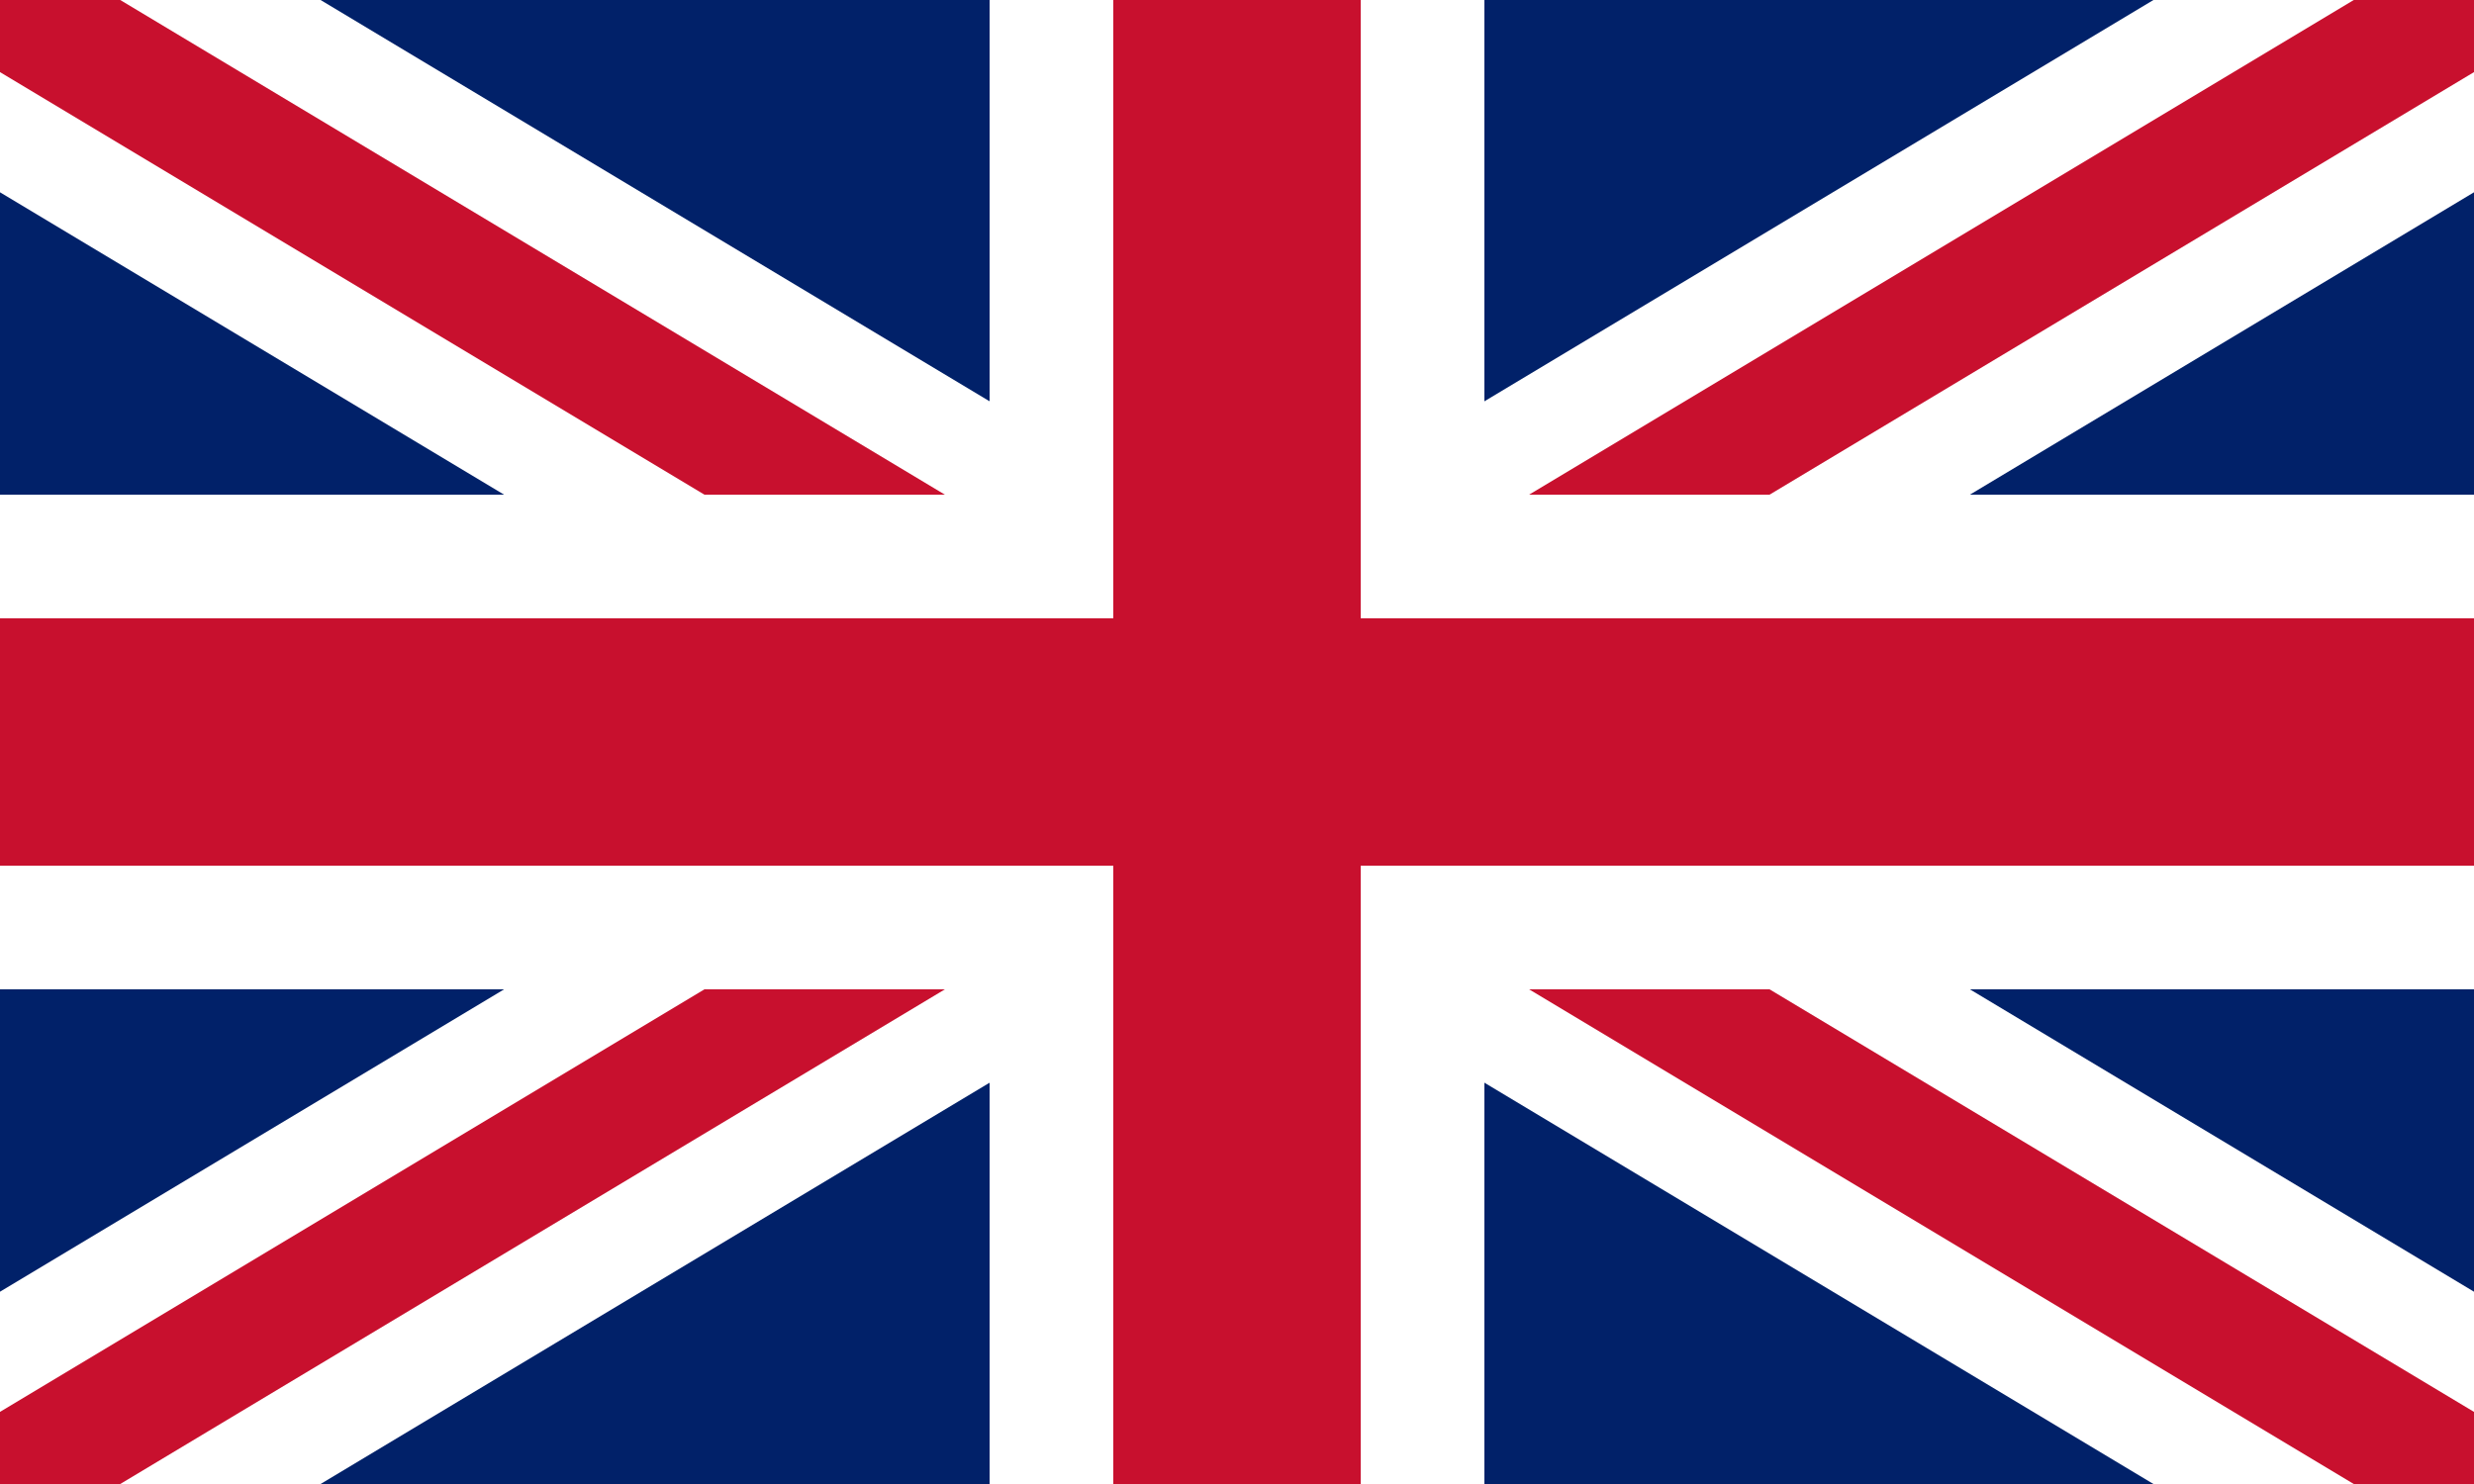
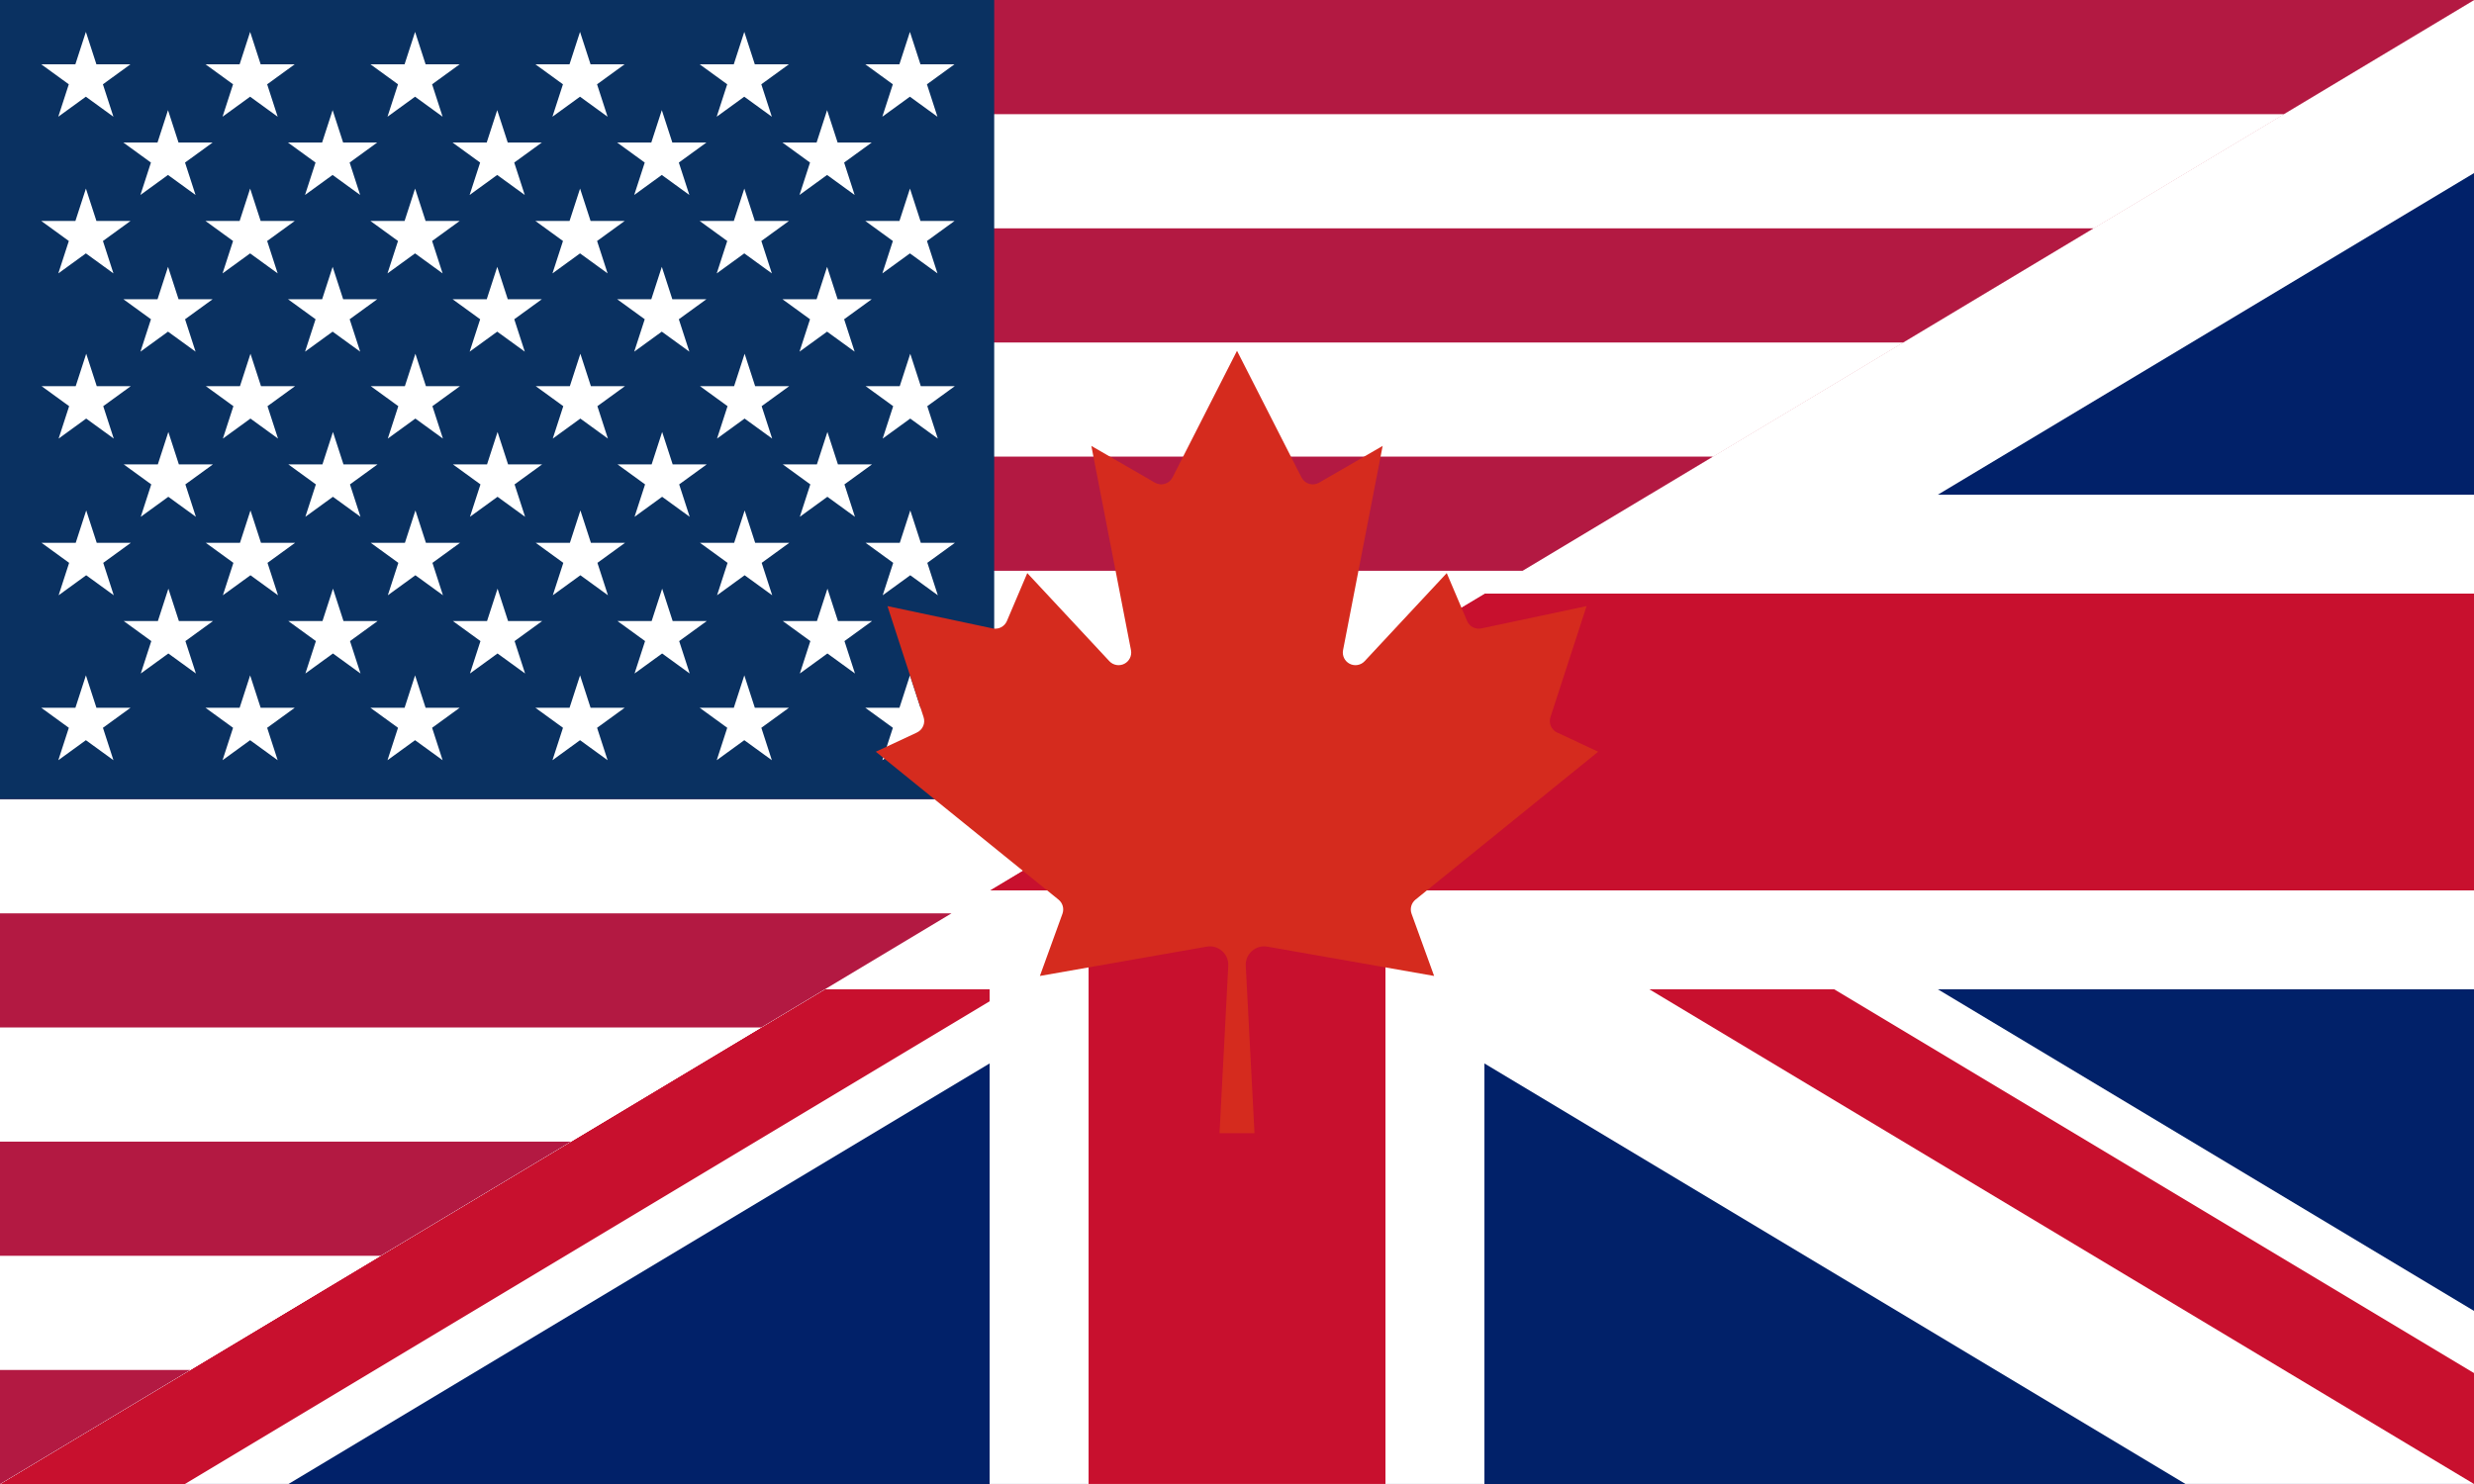
- <svg xmlns="http://www.w3.org/2000/svg" viewBox="0 0 60 36" role="img" aria-labelledby="title">
-   <rect width="60" height="36" fill="#012169" />
-   <path d="M0 0 60 36M60 0 0 36" stroke="#fff" stroke-width="8" />
-   <path d="M0 0 60 36M60 0 0 36" stroke="#c8102e" stroke-width="3" />
-   <path d="M30 0v36M0 18h60" stroke="#fff" stroke-width="12" />
-   <path d="M30 0v36M0 18h60" stroke="#c8102e" stroke-width="6" />
+ <svg xmlns="http://www.w3.org/2000/svg" width="1000" height="600" viewBox="0 0 1000 600">
+   <defs>
+     <clipPath clipPathUnits="userSpaceOnUse" id="c">
+       <path style="opacity:1;fill:#fff;fill-opacity:1;fill-rule:evenodd;stroke:none;stroke-width:41.786;stroke-linecap:butt;stroke-linejoin:miter;stroke-miterlimit:4;stroke-dasharray:none;stroke-opacity:1" d="M0 0v9750L18525 0z" />
+     </clipPath>
+     <clipPath id="a">
+       <path d="M-.948-.947v31.2h52v-31.2z" fill="#012169" style="stroke-width:1.04" />
+     </clipPath>
+     <clipPath id="d">
+       <path class="cls-5" style="fill:none" d="M0 0h720v432H0z" />
+     </clipPath>
+     <g id="cone">
+       <polygon id="triangle" points="0,0 0,1 .5,1" transform="translate(0,-1) rotate(18)" />
+       <polygon id="use10" points="0,0 0,1 .5,1" transform="matrix(-0.9510565, 0.309017, 0.309017, 0.9510565, 0, -1)" />
+     </g>
+     <g id="star" transform="translate(1235,1050) scale(300.3)" fill="white">
+       <g id="use13">
+         <polygon points="0,0 0,1 .5,1" transform="translate(0,-1) rotate(18)" />
+         <polygon points="0,0 0,1 .5,1" transform="matrix(-0.9510565, 0.309017, 0.309017, 0.9510565, 0, -1)" />
+       </g>
+       <g id="use15" transform="matrix(0.309017, 0.9510565, -0.9510565, 0.309017, 0, 0)">
+         <polygon points="0,0 0,1 .5,1" transform="translate(0,-1) rotate(18)" />
+         <polygon points="0,0 0,1 .5,1" transform="matrix(-0.9510565, 0.309017, 0.309017, 0.9510565, 0, -1)" />
+       </g>
+       <g id="use17" transform="matrix(0.309017, -0.9510565, 0.9510565, 0.309017, 0, 0)">
+         <polygon points="0,0 0,1 .5,1" transform="translate(0,-1) rotate(18)" />
+         <polygon points="0,0 0,1 .5,1" transform="matrix(-0.9510565, 0.309017, 0.309017, 0.9510565, 0, -1)" />
+       </g>
+       <g id="use19" transform="matrix(-0.809017, 0.5877853, -0.5877853, -0.809017, 0, 0)">
+         <polygon points="0,0 0,1 .5,1" transform="translate(0,-1) rotate(18)" />
+         <polygon points="0,0 0,1 .5,1" transform="matrix(-0.9510565, 0.309017, 0.309017, 0.9510565, 0, -1)" />
+       </g>
+       <g id="use21" transform="matrix(-0.809017, -0.5877853, 0.5877853, -0.809017, 0, 0)">
+         <polygon points="0,0 0,1 .5,1" transform="translate(0,-1) rotate(18)" />
+         <polygon points="0,0 0,1 .5,1" transform="matrix(-0.9510565, 0.309017, 0.309017, 0.9510565, 0, -1)" />
+       </g>
+     </g>
+     <g id="even_star_row">
+       <g id="star 1 even row" transform="matrix(300.3, 0, 0, 300.3, 1235, 1050)" fill="white">
+         <g>
+           <polygon points="0,0 0,1 .5,1" transform="translate(0,-1) rotate(18)" />
+           <polygon points="0,0 0,1 .5,1" transform="matrix(-0.9510565, 0.309017, 0.309017, 0.9510565, 0, -1)" />
+         </g>
+         <g transform="matrix(0.309017, 0.9510565, -0.9510565, 0.309017, 0, 0)">
+           <polygon points="0,0 0,1 .5,1" transform="translate(0,-1) rotate(18)" />
+           <polygon points="0,0 0,1 .5,1" transform="matrix(-0.9510565, 0.309017, 0.309017, 0.9510565, 0, -1)" />
+         </g>
+         <g transform="matrix(0.309017, -0.9510565, 0.9510565, 0.309017, 0, 0)">
+           <polygon points="0,0 0,1 .5,1" transform="translate(0,-1) rotate(18)" />
+           <polygon points="0,0 0,1 .5,1" transform="matrix(-0.9510565, 0.309017, 0.309017, 0.9510565, 0, -1)" />
+         </g>
+         <g transform="matrix(-0.809017, 0.5877853, -0.5877853, -0.809017, 0, 0)">
+           <polygon points="0,0 0,1 .5,1" transform="translate(0,-1) rotate(18)" />
+           <polygon points="0,0 0,1 .5,1" transform="matrix(-0.9510565, 0.309017, 0.309017, 0.9510565, 0, -1)" />
+         </g>
+         <g transform="matrix(-0.809017, -0.5877853, 0.5877853, -0.809017, 0, 0)">
+           <polygon points="0,0 0,1 .5,1" transform="translate(0,-1) rotate(18)" />
+           <polygon points="0,0 0,1 .5,1" transform="matrix(-0.9510565, 0.309017, 0.309017, 0.9510565, 0, -1)" />
+         </g>
+       </g>
+       <g id="star 2 even row" transform="matrix(300.3, 0, 0, 300.3, 372105.485, 1050)" fill="white">
+         <g>
+           <polygon points="0,0 0,1 .5,1" transform="translate(0,-1) rotate(18)" />
+           <polygon points="0,0 0,1 .5,1" transform="matrix(-0.9510565, 0.309017, 0.309017, 0.9510565, 0, -1)" />
+         </g>
+         <g transform="matrix(0.309017, 0.9510565, -0.9510565, 0.309017, 0, 0)">
+           <polygon points="0,0 0,1 .5,1" transform="translate(0,-1) rotate(18)" />
+           <polygon points="0,0 0,1 .5,1" transform="matrix(-0.9510565, 0.309017, 0.309017, 0.9510565, 0, -1)" />
+         </g>
+         <g transform="matrix(0.309017, -0.9510565, 0.9510565, 0.309017, 0, 0)">
+           <polygon points="0,0 0,1 .5,1" transform="translate(0,-1) rotate(18)" />
+           <polygon points="0,0 0,1 .5,1" transform="matrix(-0.9510565, 0.309017, 0.309017, 0.9510565, 0, -1)" />
+         </g>
+         <g transform="matrix(-0.809017, 0.5877853, -0.5877853, -0.809017, 0, 0)">
+           <polygon points="0,0 0,1 .5,1" transform="translate(0,-1) rotate(18)" />
+           <polygon points="0,0 0,1 .5,1" transform="matrix(-0.9510565, 0.309017, 0.309017, 0.9510565, 0, -1)" />
+         </g>
+         <g transform="matrix(-0.809017, -0.5877853, 0.5877853, -0.809017, 0, 0)">
+           <polygon points="0,0 0,1 .5,1" transform="translate(0,-1) rotate(18)" />
+           <polygon points="0,0 0,1 .5,1" transform="matrix(-0.9510565, 0.309017, 0.309017, 0.9510565, 0, -1)" />
+         </g>
+       </g>
+       <g id="star 3 even row" transform="matrix(300.3, 0, 0, 300.3, 742975.97, 1050)" fill="white">
+         <g>
+           <polygon points="0,0 0,1 .5,1" transform="translate(0,-1) rotate(18)" />
+           <polygon points="0,0 0,1 .5,1" transform="matrix(-0.9510565, 0.309017, 0.309017, 0.9510565, 0, -1)" />
+         </g>
+         <g transform="matrix(0.309017, 0.9510565, -0.9510565, 0.309017, 0, 0)">
+           <polygon points="0,0 0,1 .5,1" transform="translate(0,-1) rotate(18)" />
+           <polygon points="0,0 0,1 .5,1" transform="matrix(-0.9510565, 0.309017, 0.309017, 0.9510565, 0, -1)" />
+         </g>
+         <g transform="matrix(0.309017, -0.9510565, 0.9510565, 0.309017, 0, 0)">
+           <polygon points="0,0 0,1 .5,1" transform="translate(0,-1) rotate(18)" />
+           <polygon points="0,0 0,1 .5,1" transform="matrix(-0.9510565, 0.309017, 0.309017, 0.9510565, 0, -1)" />
+         </g>
+         <g transform="matrix(-0.809017, 0.5877853, -0.5877853, -0.809017, 0, 0)">
+           <polygon points="0,0 0,1 .5,1" transform="translate(0,-1) rotate(18)" />
+           <polygon points="0,0 0,1 .5,1" transform="matrix(-0.9510565, 0.309017, 0.309017, 0.9510565, 0, -1)" />
+         </g>
+         <g transform="matrix(-0.809017, -0.5877853, 0.5877853, -0.809017, 0, 0)">
+           <polygon points="0,0 0,1 .5,1" transform="translate(0,-1) rotate(18)" />
+           <polygon points="0,0 0,1 .5,1" transform="matrix(-0.9510565, 0.309017, 0.309017, 0.9510565, 0, -1)" />
+         </g>
+       </g>
+       <g id="star 4 even row" transform="matrix(300.3, 0, 0, 300.3, 1113846.455, 1050)" fill="white">
+         <g>
+           <polygon points="0,0 0,1 .5,1" transform="translate(0,-1) rotate(18)" />
+           <polygon points="0,0 0,1 .5,1" transform="matrix(-0.9510565, 0.309017, 0.309017, 0.9510565, 0, -1)" />
+         </g>
+         <g transform="matrix(0.309017, 0.9510565, -0.9510565, 0.309017, 0, 0)">
+           <polygon points="0,0 0,1 .5,1" transform="translate(0,-1) rotate(18)" />
+           <polygon points="0,0 0,1 .5,1" transform="matrix(-0.9510565, 0.309017, 0.309017, 0.9510565, 0, -1)" />
+         </g>
+         <g transform="matrix(0.309017, -0.9510565, 0.9510565, 0.309017, 0, 0)">
+           <polygon points="0,0 0,1 .5,1" transform="translate(0,-1) rotate(18)" />
+           <polygon points="0,0 0,1 .5,1" transform="matrix(-0.9510565, 0.309017, 0.309017, 0.9510565, 0, -1)" />
+         </g>
+         <g transform="matrix(-0.809017, 0.5877853, -0.5877853, -0.809017, 0, 0)">
+           <polygon points="0,0 0,1 .5,1" transform="translate(0,-1) rotate(18)" />
+           <polygon points="0,0 0,1 .5,1" transform="matrix(-0.9510565, 0.309017, 0.309017, 0.9510565, 0, -1)" />
+         </g>
+         <g transform="matrix(-0.809017, -0.5877853, 0.5877853, -0.809017, 0, 0)">
+           <polygon points="0,0 0,1 .5,1" transform="translate(0,-1) rotate(18)" />
+           <polygon points="0,0 0,1 .5,1" transform="matrix(-0.9510565, 0.309017, 0.309017, 0.9510565, 0, -1)" />
+         </g>
+       </g>
+       <g id="star 5 even row" transform="matrix(300.3, 0, 0, 300.3, 1484716.94, 1050)" fill="white">
+         <g>
+           <polygon points="0,0 0,1 .5,1" transform="translate(0,-1) rotate(18)" />
+           <polygon points="0,0 0,1 .5,1" transform="matrix(-0.9510565, 0.309017, 0.309017, 0.9510565, 0, -1)" />
+         </g>
+         <g transform="matrix(0.309017, 0.9510565, -0.9510565, 0.309017, 0, 0)">
+           <polygon points="0,0 0,1 .5,1" transform="translate(0,-1) rotate(18)" />
+           <polygon points="0,0 0,1 .5,1" transform="matrix(-0.9510565, 0.309017, 0.309017, 0.9510565, 0, -1)" />
+         </g>
+         <g transform="matrix(0.309017, -0.9510565, 0.9510565, 0.309017, 0, 0)">
+           <polygon points="0,0 0,1 .5,1" transform="translate(0,-1) rotate(18)" />
+           <polygon points="0,0 0,1 .5,1" transform="matrix(-0.9510565, 0.309017, 0.309017, 0.9510565, 0, -1)" />
+         </g>
+         <g transform="matrix(-0.809017, 0.5877853, -0.5877853, -0.809017, 0, 0)">
+           <polygon points="0,0 0,1 .5,1" transform="translate(0,-1) rotate(18)" />
+           <polygon points="0,0 0,1 .5,1" transform="matrix(-0.9510565, 0.309017, 0.309017, 0.9510565, 0, -1)" />
+         </g>
+         <g transform="matrix(-0.809017, -0.5877853, 0.5877853, -0.809017, 0, 0)">
+           <polygon points="0,0 0,1 .5,1" transform="translate(0,-1) rotate(18)" />
+           <polygon points="0,0 0,1 .5,1" transform="matrix(-0.9510565, 0.309017, 0.309017, 0.9510565, 0, -1)" />
+         </g>
+       </g>
+     </g>
+     <g id="odd_star_row">
+       <g id="last 5 stars odd row" transform="matrix(1, 0, 0, 1, 617.5, -525)">
+         <g transform="matrix(300.3, 0, 0, 300.3, 1235, 1050)" fill="white">
+           <g>
+             <polygon points="0,0 0,1 .5,1" transform="translate(0,-1) rotate(18)" />
+             <polygon points="0,0 0,1 .5,1" transform="matrix(-0.9510565, 0.309017, 0.309017, 0.9510565, 0, -1)" />
+           </g>
+           <g transform="matrix(0.309017, 0.9510565, -0.9510565, 0.309017, 0, 0)">
+             <polygon points="0,0 0,1 .5,1" transform="translate(0,-1) rotate(18)" />
+             <polygon points="0,0 0,1 .5,1" transform="matrix(-0.9510565, 0.309017, 0.309017, 0.9510565, 0, -1)" />
+           </g>
+           <g transform="matrix(0.309017, -0.9510565, 0.9510565, 0.309017, 0, 0)">
+             <polygon points="0,0 0,1 .5,1" transform="translate(0,-1) rotate(18)" />
+             <polygon points="0,0 0,1 .5,1" transform="matrix(-0.9510565, 0.309017, 0.309017, 0.9510565, 0, -1)" />
+           </g>
+           <g transform="matrix(-0.809017, 0.5877853, -0.5877853, -0.809017, 0, 0)">
+             <polygon points="0,0 0,1 .5,1" transform="translate(0,-1) rotate(18)" />
+             <polygon points="0,0 0,1 .5,1" transform="matrix(-0.9510565, 0.309017, 0.309017, 0.9510565, 0, -1)" />
+           </g>
+           <g transform="matrix(-0.809017, -0.5877853, 0.5877853, -0.809017, 0, 0)">
+             <polygon points="0,0 0,1 .5,1" transform="translate(0,-1) rotate(18)" />
+             <polygon points="0,0 0,1 .5,1" transform="matrix(-0.9510565, 0.309017, 0.309017, 0.9510565, 0, -1)" />
+           </g>
+         </g>
+         <g transform="matrix(300.3, 0, 0, 300.3, 372105.485, 1050)" fill="white">
+           <g>
+             <polygon points="0,0 0,1 .5,1" transform="translate(0,-1) rotate(18)" />
+             <polygon points="0,0 0,1 .5,1" transform="matrix(-0.9510565, 0.309017, 0.309017, 0.9510565, 0, -1)" />
+           </g>
+           <g transform="matrix(0.309017, 0.9510565, -0.9510565, 0.309017, 0, 0)">
+             <polygon points="0,0 0,1 .5,1" transform="translate(0,-1) rotate(18)" />
+             <polygon points="0,0 0,1 .5,1" transform="matrix(-0.9510565, 0.309017, 0.309017, 0.9510565, 0, -1)" />
+           </g>
+           <g transform="matrix(0.309017, -0.9510565, 0.9510565, 0.309017, 0, 0)">
+             <polygon points="0,0 0,1 .5,1" transform="translate(0,-1) rotate(18)" />
+             <polygon points="0,0 0,1 .5,1" transform="matrix(-0.9510565, 0.309017, 0.309017, 0.9510565, 0, -1)" />
+           </g>
+           <g transform="matrix(-0.809017, 0.5877853, -0.5877853, -0.809017, 0, 0)">
+             <polygon points="0,0 0,1 .5,1" transform="translate(0,-1) rotate(18)" />
+             <polygon points="0,0 0,1 .5,1" transform="matrix(-0.9510565, 0.309017, 0.309017, 0.9510565, 0, -1)" />
+           </g>
+           <g transform="matrix(-0.809017, -0.5877853, 0.5877853, -0.809017, 0, 0)">
+             <polygon points="0,0 0,1 .5,1" transform="translate(0,-1) rotate(18)" />
+             <polygon points="0,0 0,1 .5,1" transform="matrix(-0.9510565, 0.309017, 0.309017, 0.9510565, 0, -1)" />
+           </g>
+         </g>
+         <g transform="matrix(300.3, 0, 0, 300.3, 742975.97, 1050)" fill="white">
+           <g>
+             <polygon points="0,0 0,1 .5,1" transform="translate(0,-1) rotate(18)" />
+             <polygon points="0,0 0,1 .5,1" transform="matrix(-0.9510565, 0.309017, 0.309017, 0.9510565, 0, -1)" />
+           </g>
+           <g transform="matrix(0.309017, 0.9510565, -0.9510565, 0.309017, 0, 0)">
+             <polygon points="0,0 0,1 .5,1" transform="translate(0,-1) rotate(18)" />
+             <polygon points="0,0 0,1 .5,1" transform="matrix(-0.9510565, 0.309017, 0.309017, 0.9510565, 0, -1)" />
+           </g>
+           <g transform="matrix(0.309017, -0.9510565, 0.9510565, 0.309017, 0, 0)">
+             <polygon points="0,0 0,1 .5,1" transform="translate(0,-1) rotate(18)" />
+             <polygon points="0,0 0,1 .5,1" transform="matrix(-0.9510565, 0.309017, 0.309017, 0.9510565, 0, -1)" />
+           </g>
+           <g transform="matrix(-0.809017, 0.5877853, -0.5877853, -0.809017, 0, 0)">
+             <polygon points="0,0 0,1 .5,1" transform="translate(0,-1) rotate(18)" />
+             <polygon points="0,0 0,1 .5,1" transform="matrix(-0.9510565, 0.309017, 0.309017, 0.9510565, 0, -1)" />
+           </g>
+           <g transform="matrix(-0.809017, -0.5877853, 0.5877853, -0.809017, 0, 0)">
+             <polygon points="0,0 0,1 .5,1" transform="translate(0,-1) rotate(18)" />
+             <polygon points="0,0 0,1 .5,1" transform="matrix(-0.9510565, 0.309017, 0.309017, 0.9510565, 0, -1)" />
+           </g>
+         </g>
+         <g transform="matrix(300.3, 0, 0, 300.3, 1113846.455, 1050)" fill="white">
+           <g>
+             <polygon points="0,0 0,1 .5,1" transform="translate(0,-1) rotate(18)" />
+             <polygon points="0,0 0,1 .5,1" transform="matrix(-0.9510565, 0.309017, 0.309017, 0.9510565, 0, -1)" />
+           </g>
+           <g transform="matrix(0.309017, 0.9510565, -0.9510565, 0.309017, 0, 0)">
+             <polygon points="0,0 0,1 .5,1" transform="translate(0,-1) rotate(18)" />
+             <polygon points="0,0 0,1 .5,1" transform="matrix(-0.9510565, 0.309017, 0.309017, 0.9510565, 0, -1)" />
+           </g>
+           <g transform="matrix(0.309017, -0.9510565, 0.9510565, 0.309017, 0, 0)">
+             <polygon points="0,0 0,1 .5,1" transform="translate(0,-1) rotate(18)" />
+             <polygon points="0,0 0,1 .5,1" transform="matrix(-0.9510565, 0.309017, 0.309017, 0.9510565, 0, -1)" />
+           </g>
+           <g transform="matrix(-0.809017, 0.5877853, -0.5877853, -0.809017, 0, 0)">
+             <polygon points="0,0 0,1 .5,1" transform="translate(0,-1) rotate(18)" />
+             <polygon points="0,0 0,1 .5,1" transform="matrix(-0.9510565, 0.309017, 0.309017, 0.9510565, 0, -1)" />
+           </g>
+           <g transform="matrix(-0.809017, -0.5877853, 0.5877853, -0.809017, 0, 0)">
+             <polygon points="0,0 0,1 .5,1" transform="translate(0,-1) rotate(18)" />
+             <polygon points="0,0 0,1 .5,1" transform="matrix(-0.9510565, 0.309017, 0.309017, 0.9510565, 0, -1)" />
+           </g>
+         </g>
+         <g transform="matrix(300.3, 0, 0, 300.3, 1484716.94, 1050)" fill="white">
+           <g>
+             <polygon points="0,0 0,1 .5,1" transform="translate(0,-1) rotate(18)" />
+             <polygon points="0,0 0,1 .5,1" transform="matrix(-0.9510565, 0.309017, 0.309017, 0.9510565, 0, -1)" />
+           </g>
+           <g transform="matrix(0.309017, 0.9510565, -0.9510565, 0.309017, 0, 0)">
+             <polygon points="0,0 0,1 .5,1" transform="translate(0,-1) rotate(18)" />
+             <polygon points="0,0 0,1 .5,1" transform="matrix(-0.9510565, 0.309017, 0.309017, 0.9510565, 0, -1)" />
+           </g>
+           <g transform="matrix(0.309017, -0.9510565, 0.9510565, 0.309017, 0, 0)">
+             <polygon points="0,0 0,1 .5,1" transform="translate(0,-1) rotate(18)" />
+             <polygon points="0,0 0,1 .5,1" transform="matrix(-0.9510565, 0.309017, 0.309017, 0.9510565, 0, -1)" />
+           </g>
+           <g transform="matrix(-0.809017, 0.5877853, -0.5877853, -0.809017, 0, 0)">
+             <polygon points="0,0 0,1 .5,1" transform="translate(0,-1) rotate(18)" />
+             <polygon points="0,0 0,1 .5,1" transform="matrix(-0.9510565, 0.309017, 0.309017, 0.9510565, 0, -1)" />
+           </g>
+           <g transform="matrix(-0.809017, -0.5877853, 0.5877853, -0.809017, 0, 0)">
+             <polygon points="0,0 0,1 .5,1" transform="translate(0,-1) rotate(18)" />
+             <polygon points="0,0 0,1 .5,1" transform="matrix(-0.9510565, 0.309017, 0.309017, 0.9510565, 0, -1)" />
+           </g>
+         </g>
+       </g>
+       <g id="star 1 odd row" transform="matrix(300.3, 0, 0, 300.3, -184200.242, -156607.494)" fill="white">
+         <g>
+           <polygon points="0,0 0,1 .5,1" transform="translate(0,-1) rotate(18)" />
+           <polygon points="0,0 0,1 .5,1" transform="matrix(-0.9510565, 0.309017, 0.309017, 0.9510565, 0, -1)" />
+         </g>
+         <g transform="matrix(0.309017, 0.9510565, -0.9510565, 0.309017, 0, 0)">
+           <polygon points="0,0 0,1 .5,1" transform="translate(0,-1) rotate(18)" />
+           <polygon points="0,0 0,1 .5,1" transform="matrix(-0.9510565, 0.309017, 0.309017, 0.9510565, 0, -1)" />
+         </g>
+         <g transform="matrix(0.309017, -0.9510565, 0.9510565, 0.309017, 0, 0)">
+           <polygon points="0,0 0,1 .5,1" transform="translate(0,-1) rotate(18)" />
+           <polygon points="0,0 0,1 .5,1" transform="matrix(-0.9510565, 0.309017, 0.309017, 0.9510565, 0, -1)" />
+         </g>
+         <g transform="matrix(-0.809017, 0.5877853, -0.5877853, -0.809017, 0, 0)">
+           <polygon points="0,0 0,1 .5,1" transform="translate(0,-1) rotate(18)" />
+           <polygon points="0,0 0,1 .5,1" transform="matrix(-0.9510565, 0.309017, 0.309017, 0.9510565, 0, -1)" />
+         </g>
+         <g transform="matrix(-0.809017, -0.5877853, 0.5877853, -0.809017, 0, 0)">
+           <polygon points="0,0 0,1 .5,1" transform="translate(0,-1) rotate(18)" />
+           <polygon points="0,0 0,1 .5,1" transform="matrix(-0.9510565, 0.309017, 0.309017, 0.9510565, 0, -1)" />
+         </g>
+       </g>
+     </g>
+   </defs>
+   <g transform="matrix(.75188 0 0 .85714 -186.093 -62.05)">
+     <path d="M247.504 72.392v700.001h1330.002v-700z" fill="#012169" />
+     <path d="m-.948-.947 52 31.2m0-31.2-52 31.2" stroke-width="6" style="clip-path:url(#a);fill:#fff;stroke:#fff;stroke-width:6.24" transform="matrix(25.57647 0 0 22.4345 271.776 93.66)" />
+     <path d="m-.949-.948 52.001 31.202m0-31.202L-.949 30.254" clip-path="url(#b)" stroke="#c8102e" stroke-width="4" transform="matrix(25.57647 0 0 22.4345 271.776 93.66)" />
+     <path d="M-.948 9.453h20.8v-10.4h10.4v10.4h20.8v10.4h-20.8v10.4h-10.4v-10.4h-20.8z" style="stroke-width:0;fill:#fff" transform="matrix(25.57647 0 0 22.4345 271.776 93.66)" />
+     <path d="M-.948 11.533h22.88V-.947h6.24v12.48h22.88v6.24h-22.88v12.48h-6.24v-12.48H-.948z" style="stroke-width:0;fill:#c8102e" transform="matrix(25.57647 0 0 22.4345 271.776 93.66)" />
+     <g clip-path="url(#c)" style="stroke:none" transform="translate(247.504 72.392)scale(.0718)">
+       <path class="cls-4" style="fill:#fff;stroke-width:1.248" d="M-.003.002h18525v9750.16H-.003z" />
+       <g data-name="Layer 1">
+         <path class="cls-4" style="fill:#fff" d="M0 0h720v432H0z" transform="matrix(25.72919 0 0 22.56982 -.002 -.002)" />
+         <path class="cls-1" style="fill:#b31942" d="M0 0h720v33.23H0z" transform="matrix(25.72919 0 0 22.56982 -.002 -.002)" />
+         <path data-name="stripe" class="cls-1" style="fill:#b31942" d="M0 66.46h720v33.23H0zm0 66.46h720v33.23H0zm0 66.46h720v33.23H0zm0 66.47h720v33.23H0zm0 66.46h720v33.23H0zm0 66.46h720V432H0z" transform="matrix(25.72919 0 0 22.56982 -.002 -.002)" />
+         <g class="cls-6" style="clip-path:url(#d)" transform="matrix(25.72919 0 0 22.56982 -.002 -.002)">
+           <path class="cls-2" d="M0 0h289.32v232.62H0z" style="fill:#0a3161;fill-rule:evenodd" />
+           <path class="cls-3" d="M10.86 18.9h10.11l3.12-9.62 3.12 9.62h10.11l-8.18 5.94 3.12 9.62-8.18-5.94-8.18 5.94 3.12-9.62-8.18-5.94Zm48.745 0h10.11l3.12-9.62 3.12 9.62h10.11l-8.18 5.94 3.12 9.62-8.18-5.94-8.18 5.94 3.12-9.62-8.18-5.94zm48.948 0h10.11l3.12-9.62 3.12 9.62h10.11l-8.18 5.94 3.12 9.62-8.18-5.94-8.18 5.94 3.12-9.62-8.18-5.94zm48.949 0h10.11l3.12-9.62 3.12 9.62h10.11l-8.18 5.94 3.12 9.62-8.18-5.94-8.18 5.94 3.12-9.62-8.18-5.94zm48.745 0h10.11l3.12-9.62 3.12 9.62h10.11l-8.18 5.94 3.12 9.62-8.18-5.94-8.18 5.94 3.12-9.62-8.18-5.94zm49.152 0h10.11l3.12-9.62 3.12 9.62h10.11l-8.18 5.94 3.12 9.62-8.18-5.94-8.18 5.94 3.12-9.62-8.18-5.94zM35.232 42.13h10.11l3.12-9.62 3.12 9.62h10.11l-8.18 5.94 3.12 9.62-8.18-5.94-8.18 5.94 3.12-9.62-8.18-5.94zm48.847 0h10.11l3.12-9.62 3.12 9.62h10.11l-8.18 5.94 3.12 9.62-8.18-5.94-8.18 5.94 3.12-9.62-8.18-5.94zm48.847 0h10.11l3.12-9.62 3.12 9.62h10.11l-8.18 5.94 3.12 9.62-8.18-5.94-8.18 5.94 3.12-9.62-8.18-5.94zm48.846 0h10.11l3.12-9.62 3.12 9.62h10.11l-8.18 5.94 3.12 9.62-8.18-5.94-8.18 5.94 3.12-9.62-8.18-5.94zm49.051 0h10.11l3.12-9.62 3.12 9.62h10.11l-8.18 5.94 3.12 9.62-8.18-5.94-8.18 5.94 3.12-9.62-8.18-5.94zM10.87 65.41h10.11l3.12-9.62 3.12 9.62h10.11l-8.18 5.94 3.12 9.62-8.18-5.94-8.18 5.94 3.12-9.62-8.18-5.94Zm48.735 0h10.11l3.12-9.62 3.12 9.62h10.11l-8.18 5.94 3.12 9.62-8.18-5.94-8.18 5.94 3.12-9.62-8.18-5.94zm48.948 0h10.11l3.12-9.62 3.12 9.62h10.11l-8.18 5.94 3.12 9.62-8.18-5.94-8.18 5.94 3.12-9.62-8.18-5.94zm48.959 0h10.11l3.12-9.62 3.12 9.62h10.11l-8.18 5.94 3.12 9.62-8.18-5.94-8.18 5.94 3.12-9.62-8.18-5.94zm48.745 0h10.11l3.12-9.62 3.12 9.62h10.11l-8.18 5.94 3.12 9.62-8.18-5.94-8.18 5.94 3.12-9.62-8.18-5.94zm49.152 0h10.11l3.12-9.62 3.12 9.62h10.11l-8.18 5.94 3.12 9.62-8.18-5.94-8.18 5.94 3.12-9.62-8.18-5.94zM35.242 88.64h10.11l3.12-9.62 3.12 9.62h10.11l-8.18 5.94 3.12 9.62-8.18-5.94-8.18 5.94 3.12-9.62-8.18-5.94zm48.847 0h10.11l3.12-9.62 3.12 9.62h10.11l-8.18 5.94 3.12 9.62-8.18-5.94-8.18 5.94 3.12-9.62-8.18-5.94zm48.847 0h10.11l3.12-9.62 3.12 9.62h10.11l-8.18 5.94 3.12 9.62-8.18-5.94-8.18 5.94 3.12-9.62-8.18-5.94zm48.836 0h10.11l3.12-9.62 3.12 9.62h10.11l-8.18 5.94 3.12 9.62-8.18-5.94-8.18 5.94 3.12-9.62-8.18-5.94zm49.051 0h10.11l3.12-9.62 3.12 9.62h10.11l-8.18 5.94 3.12 9.62-8.18-5.94-8.18 5.94 3.12-9.62-8.18-5.94zM10.96 114.44h10.11l3.12-9.62 3.12 9.62h10.11l-8.18 5.94 3.12 9.62-8.18-5.94L16 130l3.12-9.62-8.18-5.94Zm48.745 0h10.11l3.12-9.62 3.12 9.62h10.11l-8.18 5.94 3.12 9.62-8.18-5.94-8.18 5.94 3.12-9.62-8.18-5.94zm48.938 0h10.11l3.12-9.62 3.12 9.62h10.11l-8.18 5.94 3.12 9.62-8.18-5.94-8.18 5.94 3.12-9.62-8.18-5.94zm48.959 0h10.11l3.12-9.62 3.12 9.62h10.11l-8.18 5.94 3.12 9.62-8.18-5.94-8.18 5.94 3.12-9.62-8.18-5.94zm48.745 0h10.11l3.12-9.62 3.12 9.62h10.11l-8.18 5.94 3.12 9.62-8.18-5.94-8.18 5.94 3.12-9.62-8.18-5.94zm49.152 0h10.11l3.12-9.62 3.12 9.62h10.11l-8.18 5.94 3.12 9.62-8.18-5.94-8.18 5.94 3.12-9.62-8.18-5.94zM35.332 137.66h10.11l3.12-9.62 3.12 9.62h10.11l-8.18 5.94 3.12 9.62-8.18-5.94-8.18 5.94 3.12-9.62-8.18-5.94zm48.847 0h10.11l3.12-9.62 3.12 9.62h10.11l-8.18 5.94 3.12 9.62-8.18-5.94-8.18 5.94 3.12-9.62-8.18-5.94zm48.847 0h10.11l3.12-9.62 3.12 9.62h10.11l-8.18 5.94 3.12 9.62-8.18-5.94-8.18 5.94 3.12-9.62-8.18-5.94zm48.846 0h10.11l3.12-9.62 3.12 9.62h10.11l-8.18 5.94 3.12 9.62-8.18-5.94-8.18 5.94 3.12-9.62-8.18-5.94zm49.041 0h10.11l3.12-9.62 3.12 9.62h10.11l-8.18 5.94 3.12 9.62-8.18-5.94-8.18 5.94 3.12-9.62-8.18-5.94zM10.96 160.95h10.11l3.12-9.62 3.12 9.62h10.11l-8.18 5.94 3.12 9.62-8.18-5.94-8.18 5.94 3.12-9.62-8.18-5.94Zm48.745 0h10.11l3.12-9.62 3.12 9.62h10.11l-8.18 5.94 3.12 9.62-8.18-5.94-8.18 5.94 3.12-9.62-8.18-5.94zm48.948 0h10.11l3.12-9.62 3.12 9.62h10.11l-8.18 5.94 3.12 9.62-8.18-5.94-8.18 5.94 3.12-9.62-8.18-5.94zm48.959 0h10.11l3.12-9.62 3.12 9.62h10.11l-8.18 5.94 3.12 9.62-8.18-5.94-8.18 5.94 3.12-9.62-8.18-5.94zm48.745 0h10.11l3.12-9.62 3.12 9.62h10.11l-8.18 5.94 3.12 9.62-8.18-5.94-8.18 5.94 3.12-9.62-8.18-5.94zm49.152 0h10.11l3.12-9.62 3.12 9.62h10.11l-8.18 5.94 3.12 9.62-8.18-5.94-8.18 5.94 3.12-9.62-8.18-5.94zM35.342 184.17h10.11l3.12-9.62 3.12 9.62h10.11l-8.18 5.94 3.12 9.62-8.18-5.94-8.18 5.94 3.12-9.62-8.18-5.94zm48.847 0h10.11l3.12-9.62 3.12 9.62h10.11l-8.18 5.94 3.12 9.62-8.18-5.94-8.18 5.94 3.12-9.62-8.18-5.94zm48.837 0h10.11l3.12-9.62 3.12 9.62h10.11l-8.18 5.94 3.12 9.62-8.18-5.94-8.18 5.94 3.12-9.62-8.18-5.94zm48.846 0h10.11l3.12-9.62 3.12 9.62h10.11l-8.18 5.94 3.12 9.62-8.18-5.94-8.18 5.94 3.12-9.62-8.18-5.94zm49.051 0h10.11l3.12-9.62 3.12 9.62h10.11l-8.18 5.94 3.12 9.62-8.18-5.94-8.18 5.94 3.12-9.62-8.18-5.94zM10.87 209.91h10.11l3.12-9.62 3.12 9.62h10.11l-8.18 5.94 3.12 9.62-8.18-5.94-8.18 5.94 3.12-9.62-8.18-5.94Zm48.735 0h10.11l3.12-9.62 3.12 9.62h10.11l-8.18 5.94 3.12 9.62-8.18-5.94-8.18 5.94 3.12-9.62-8.18-5.94zm48.948 0h10.11l3.12-9.62 3.12 9.62h10.11l-8.18 5.94 3.12 9.62-8.18-5.94-8.18 5.94 3.12-9.62-8.18-5.94zm48.959 0h10.11l3.12-9.62 3.12 9.62h10.11l-8.18 5.94 3.12 9.62-8.18-5.94-8.18 5.94 3.12-9.62-8.18-5.94zm48.745 0h10.11l3.12-9.62 3.12 9.62h10.11l-8.18 5.94 3.12 9.62-8.18-5.94-8.18 5.94 3.12-9.62-8.18-5.94zm49.152 0h10.11l3.12-9.62 3.12 9.62h10.11l-8.18 5.94 3.12 9.62-8.18-5.94-8.18 5.94 3.12-9.62-8.18-5.94z" style="fill:#fff;fill-rule:evenodd" transform="translate(1.37 .18)scale(.98062)" />
+         </g>
+       </g>
+     </g>
+     <path d="M 921.905 606.924 L 917.21 527.892 C 916.917 522.341 922.553 517.975 928.793 518.917 L 1018.47 532.745 L 1006.36 503.441 C 1005.36 501.05 1006.19 498.362 1008.45 496.755 L 1106.69 426.973 L 1084.56 417.906 C 1081.47 416.624 1079.95 413.523 1081.01 410.671 L 1100.43 358.288 L 1043.84 368.82 C 1040.67 369.399 1037.49 367.943 1036.22 365.34 L 1025.26 342.721 L 981.089 384.297 C 979.016 386.216 975.753 386.705 973.078 385.497 C 970.396 384.289 968.941 381.674 969.514 379.077 L 990.802 282.736 L 956.673 300.044 C 953.282 301.785 948.927 300.651 947.171 297.572 L 912.508 237.863 L 877.852 297.572 C 876.096 300.651 871.733 301.785 868.35 300.044 L 834.206 282.736 L 855.509 379.077 C 856.074 381.674 854.628 384.289 851.945 385.497 C 849.262 386.705 845.992 386.216 843.919 384.297 L 799.761 342.721 L 788.797 365.34 C 787.523 367.944 784.336 369.399 781.178 368.82 L 724.594 358.288 L 744.013 410.671 C 745.075 413.523 743.553 416.624 740.456 417.906 L 718.324 426.973 L 816.565 496.755 C 818.826 498.362 819.662 501.05 818.653 503.441 L 806.543 532.745 L 896.224 518.917 C 902.471 517.975 908.1 522.341 907.814 527.892 L 903.111 606.924 L 921.905 606.924 Z" stroke-width="8" style="fill: rgb(213, 43, 30); stroke-width: 9.987;" />
+     <clipPath id="b">
+       <path d="M25.053 14.653h25.999v15.601zm0 0v15.601H-.949zm0 0H-.949V-.948zm0 0V-.948h25.999z" />
+     </clipPath>
+   </g>
</svg>
